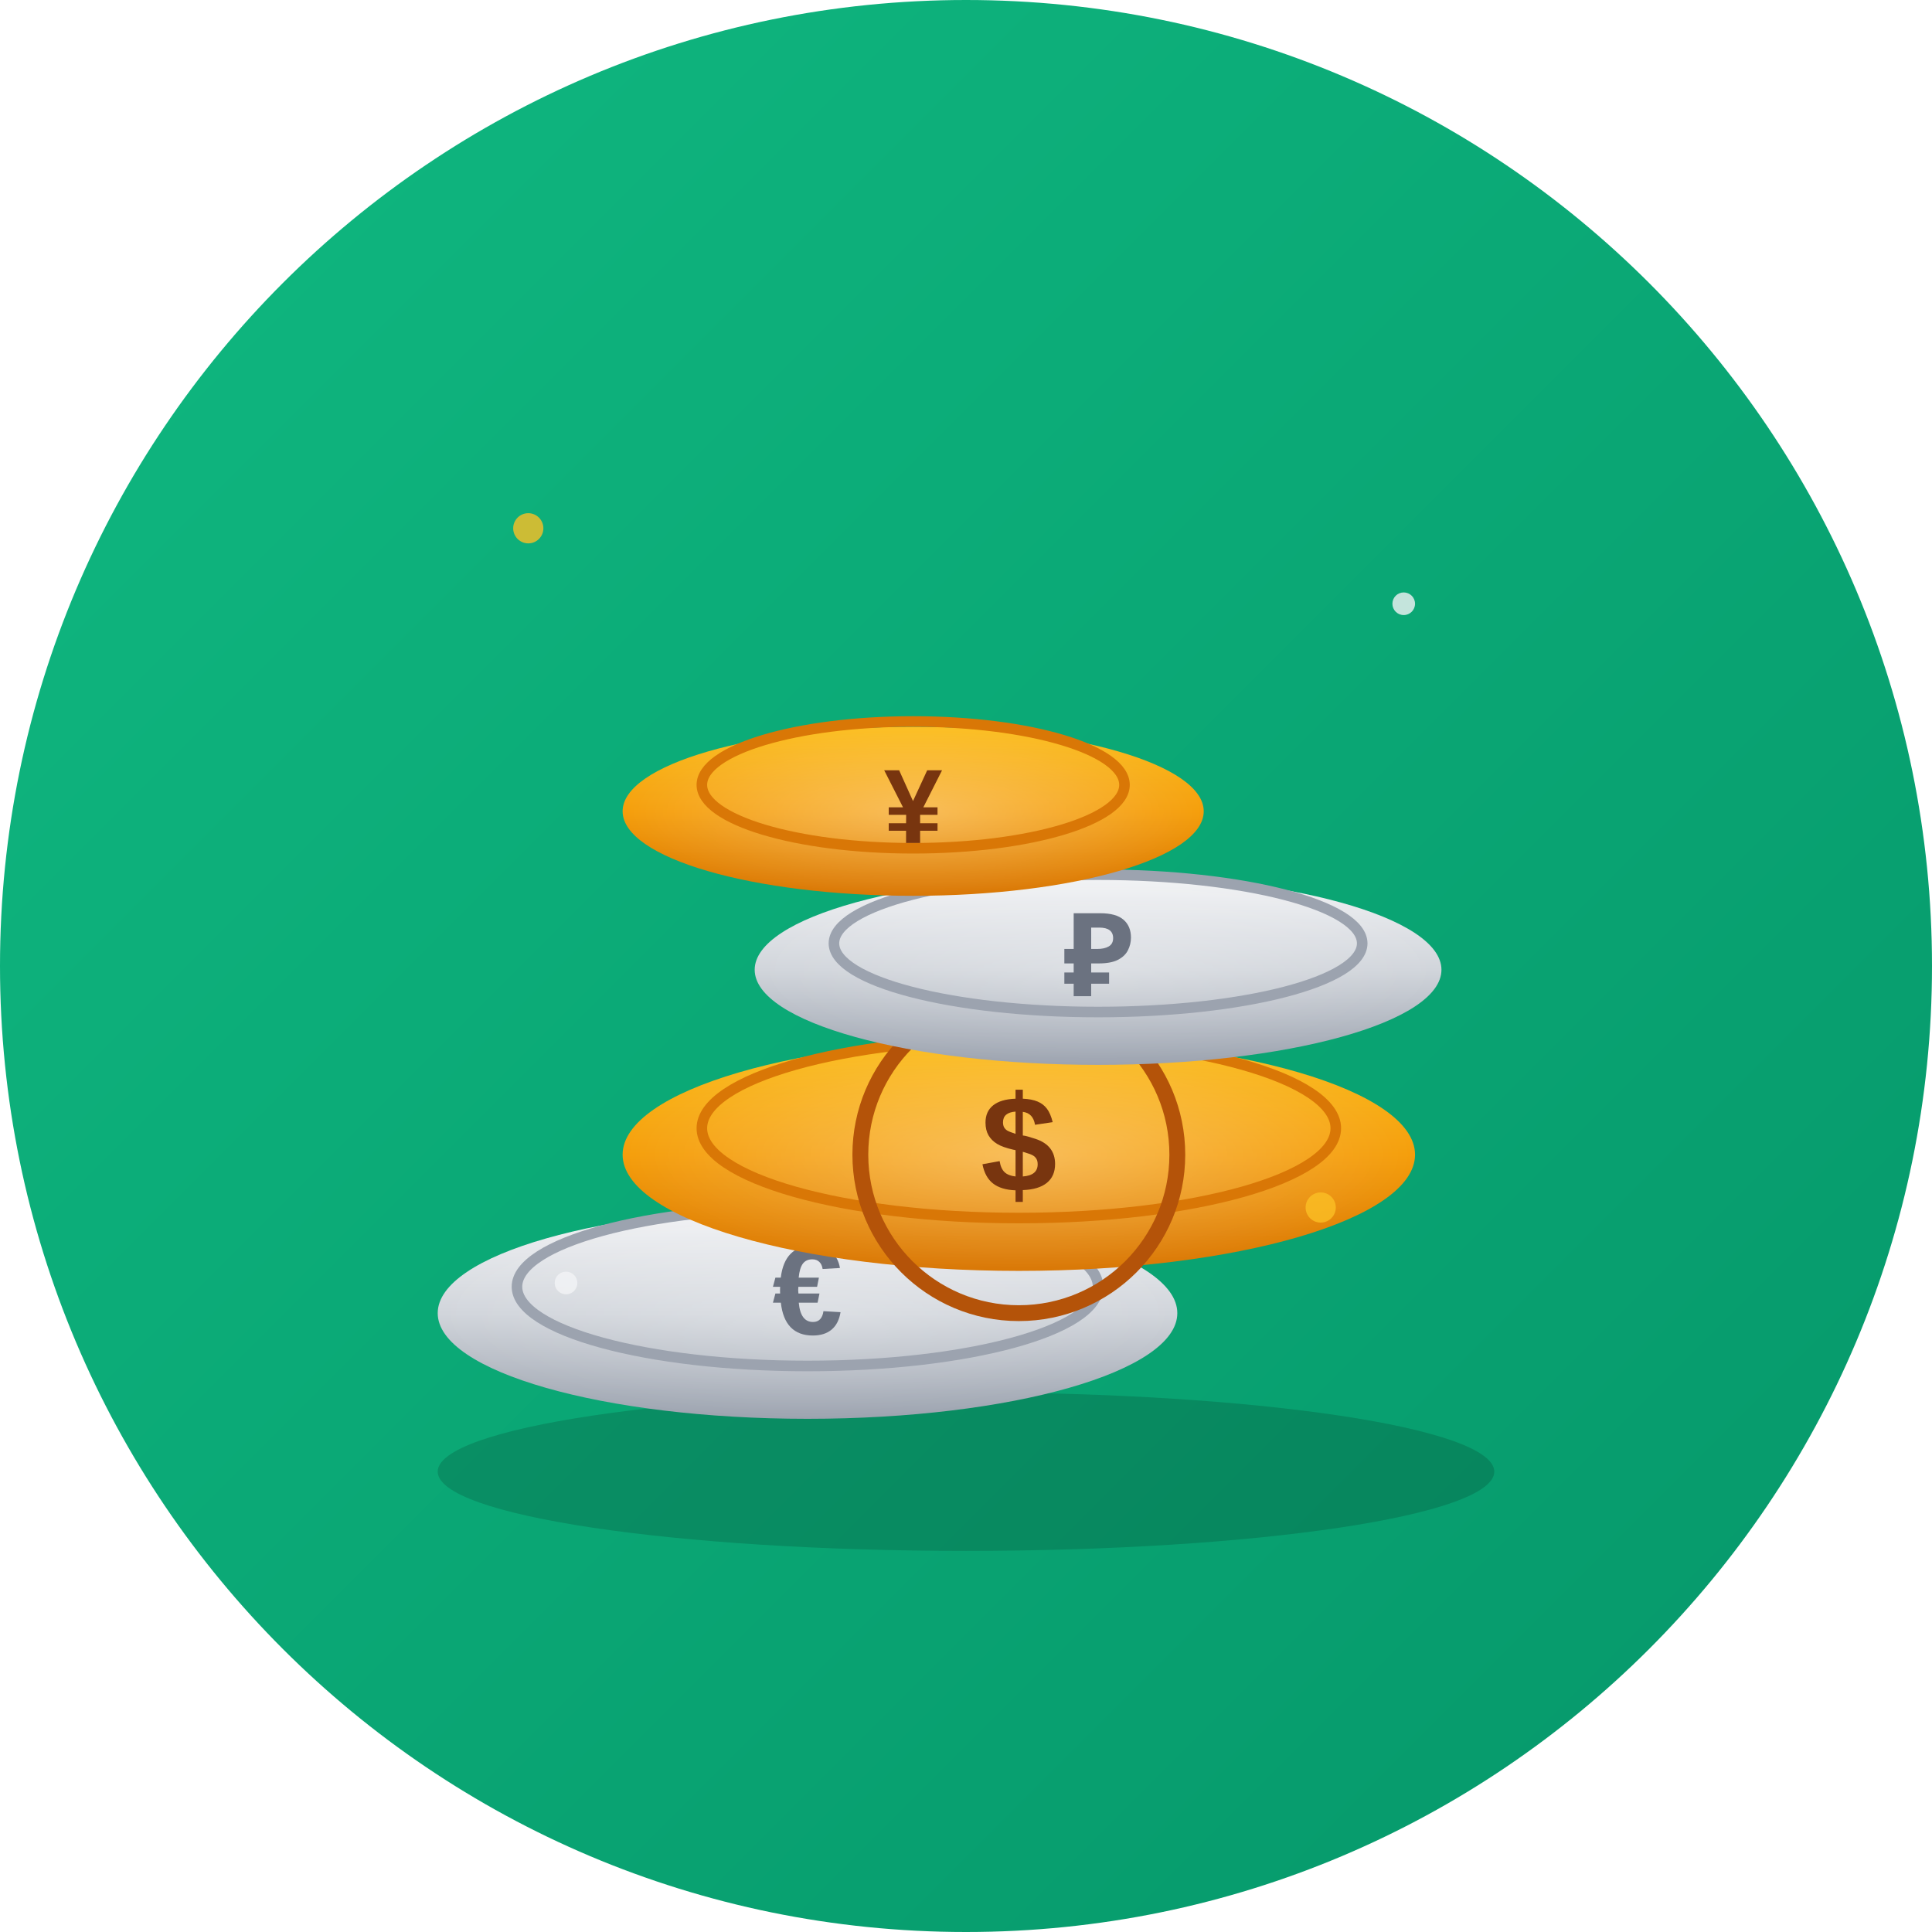
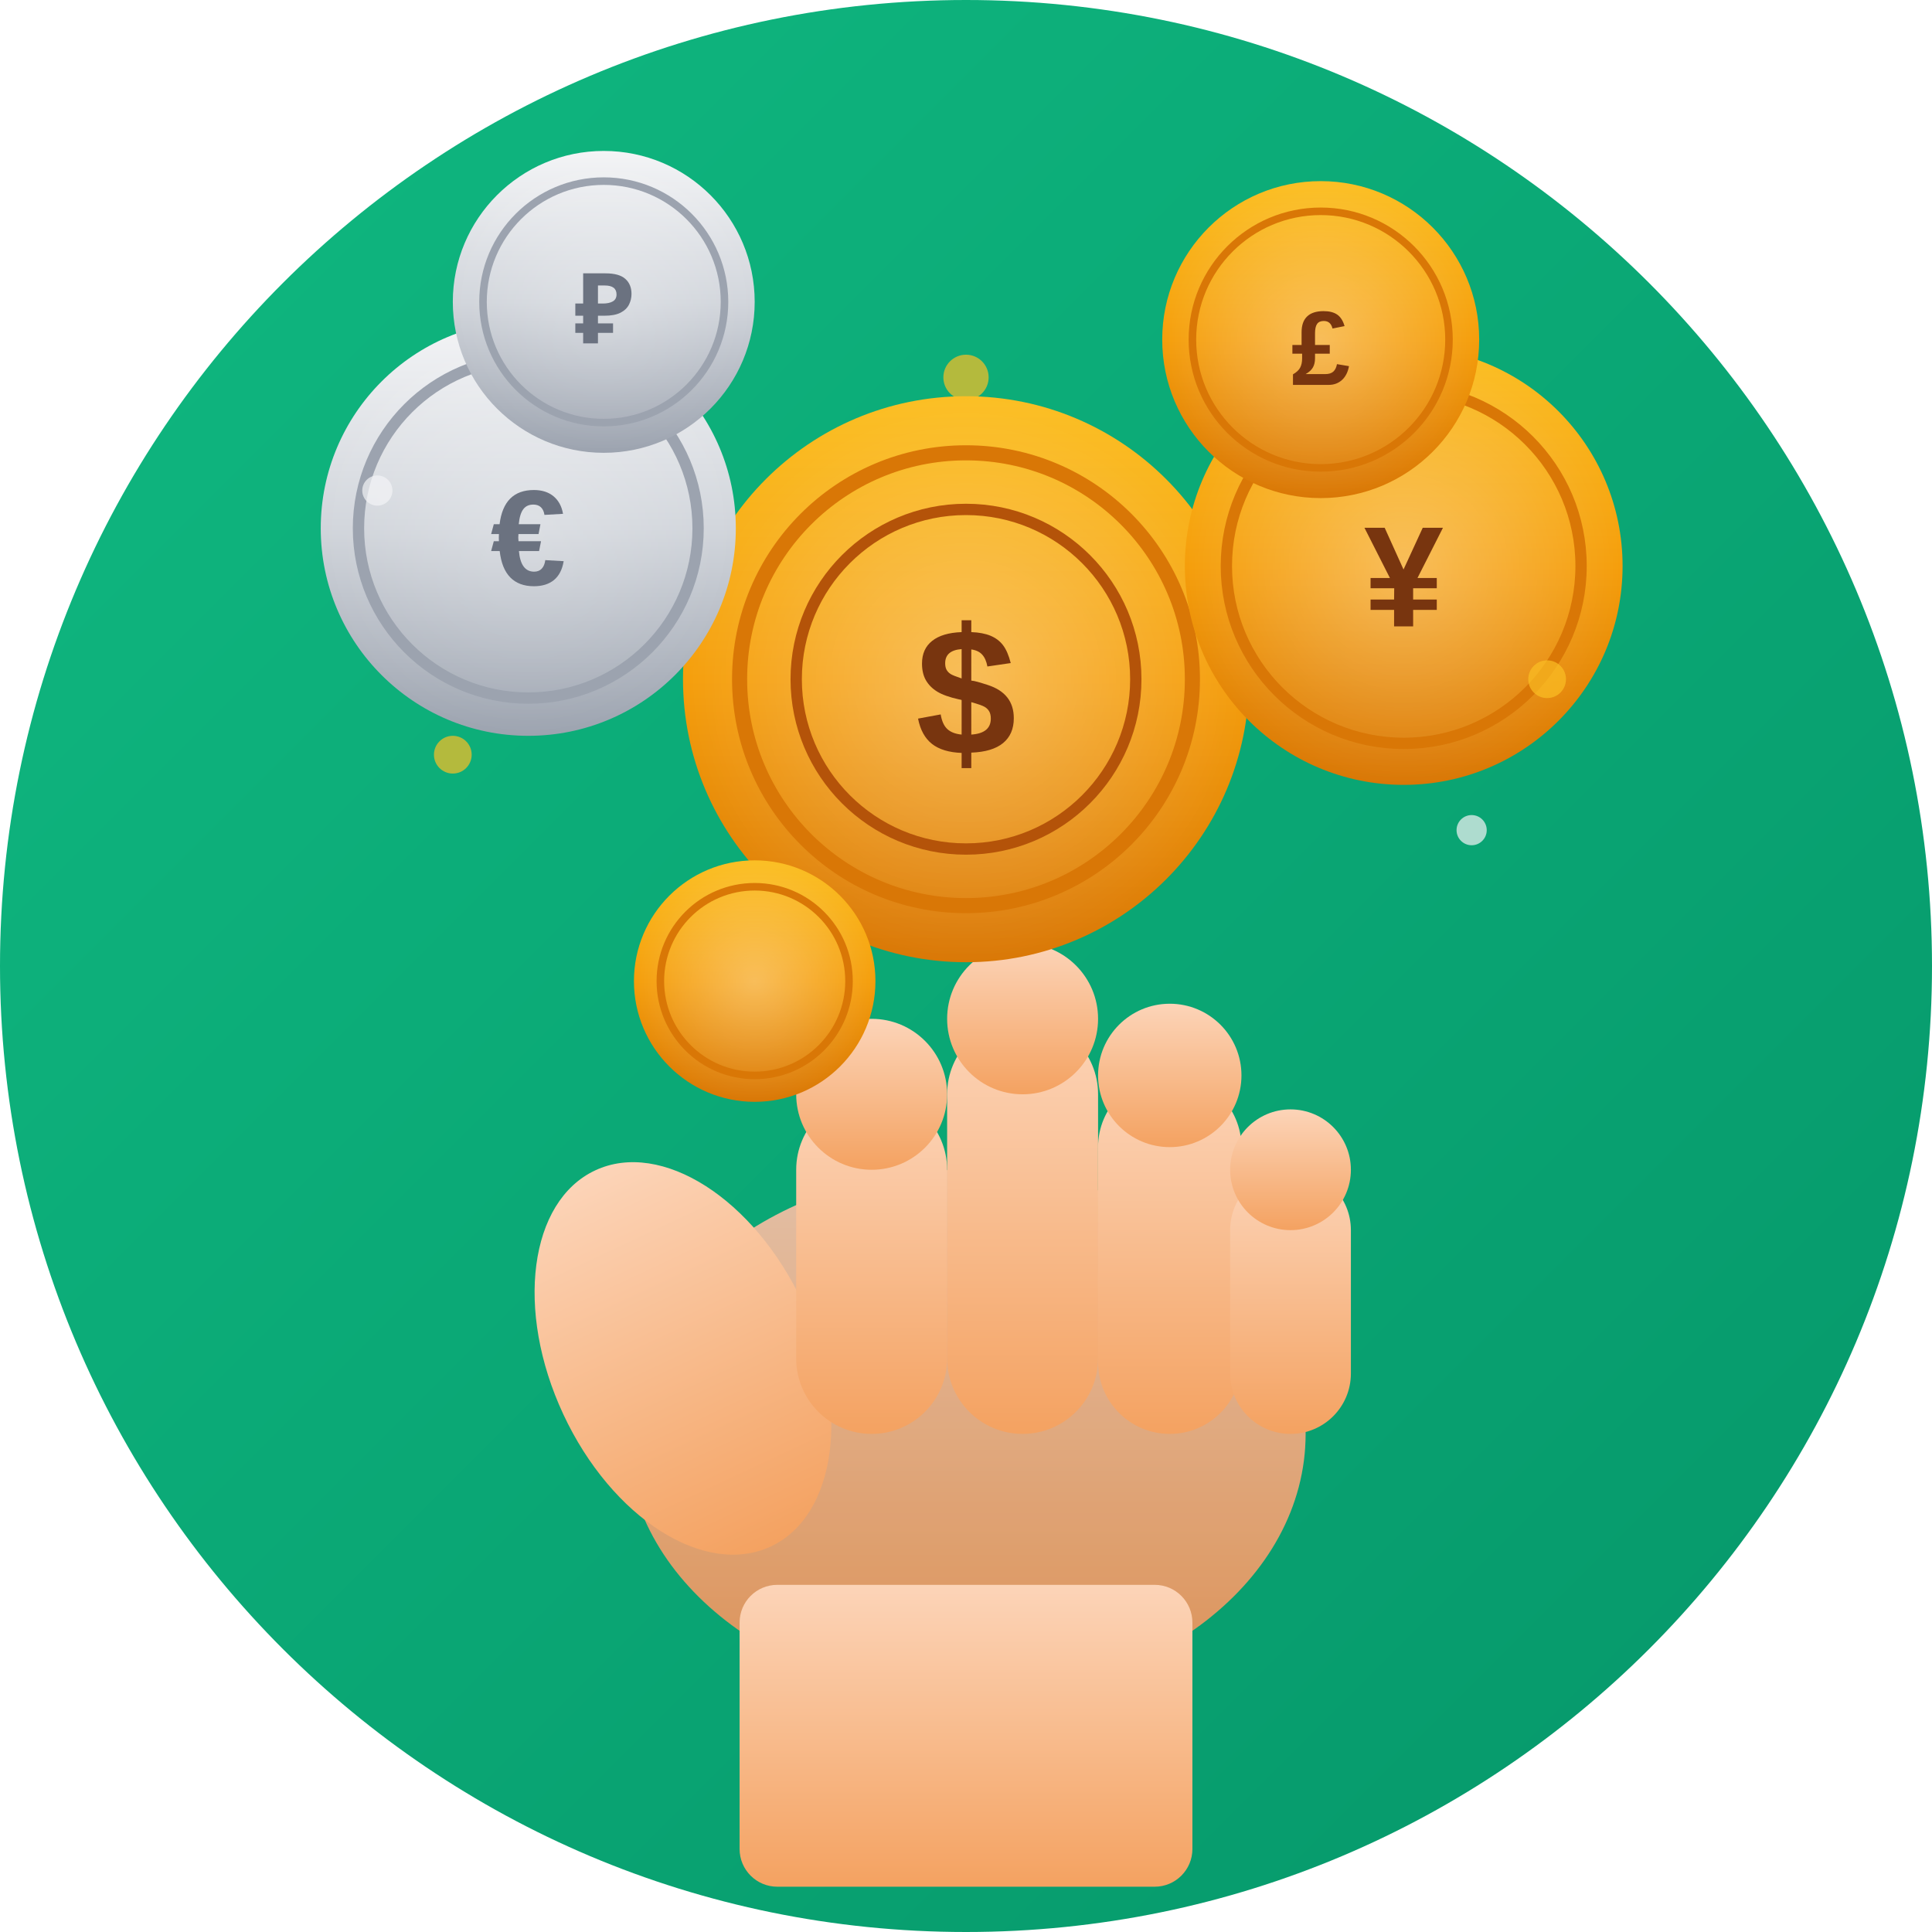
<svg xmlns="http://www.w3.org/2000/svg" viewBox="0 0 512 512" width="512" height="512">
  <defs>
    <linearGradient id="bgGrad" x1="0%" y1="0%" x2="100%" y2="100%">
      <stop offset="0%" style="stop-color:#10b981;stop-opacity:1" />
      <stop offset="100%" style="stop-color:#059669;stop-opacity:1" />
    </linearGradient>
    <linearGradient id="goldGrad" x1="0%" y1="0%" x2="0%" y2="100%">
      <stop offset="0%" style="stop-color:#fbbf24;stop-opacity:1" />
      <stop offset="50%" style="stop-color:#f59e0b;stop-opacity:1" />
      <stop offset="100%" style="stop-color:#d97706;stop-opacity:1" />
    </linearGradient>
    <linearGradient id="silverGrad" x1="0%" y1="0%" x2="0%" y2="100%">
      <stop offset="0%" style="stop-color:#f3f4f6;stop-opacity:1" />
      <stop offset="50%" style="stop-color:#d1d5db;stop-opacity:1" />
      <stop offset="100%" style="stop-color:#9ca3af;stop-opacity:1" />
    </linearGradient>
+     <linearGradient id="skinGrad" x1="0%" y1="0%" x2="0%" y2="100%">
+       <stop offset="0%" style="stop-color:#fcd4b8;stop-opacity:1" />
+       <stop offset="100%" style="stop-color:#f4a261;stop-opacity:1" />
+     </linearGradient>
    <radialGradient id="coinShine">
      <stop offset="0%" style="stop-color:#ffffff;stop-opacity:0.8" />
      <stop offset="100%" style="stop-color:#ffffff;stop-opacity:0" />
    </radialGradient>
  </defs>
  <circle cx="256" cy="256" r="256" fill="url(#bgGrad)" />
-   <g transform="translate(256, 320) scale(1.4)">
-     <ellipse cx="0" cy="50" rx="100" ry="15" fill="#000000" opacity="0.15" />
-     <ellipse cx="-30" cy="20" rx="70" ry="20" fill="url(#silverGrad)" />
-     <ellipse cx="-30" cy="20" rx="70" ry="20" fill="url(#coinShine)" opacity="0.3" />
-     <ellipse cx="-30" cy="15" rx="55" ry="15" fill="none" stroke="#9ca3af" stroke-width="2" />
-     <text x="-30" y="24" text-anchor="middle" font-family="Arial, sans-serif" font-size="24" font-weight="bold" fill="#6b7280">€</text>
-     <ellipse cx="10" cy="-10" rx="75" ry="22" fill="url(#goldGrad)" />
-     <ellipse cx="10" cy="-10" rx="75" ry="22" fill="url(#coinShine)" opacity="0.4" />
-     <ellipse cx="10" cy="-15" rx="60" ry="17" fill="none" stroke="#d97706" stroke-width="2" />
-     <circle cx="10" cy="-10" r="30" fill="none" stroke="#b45309" stroke-width="3" />
-     <text x="10" y="-3" text-anchor="middle" font-family="Arial, sans-serif" font-size="26" font-weight="bold" fill="#78350f">$</text>
-     <ellipse cx="25" cy="-45" rx="65" ry="18" fill="url(#silverGrad)" />
-     <ellipse cx="25" cy="-45" rx="65" ry="18" fill="url(#coinShine)" opacity="0.3" />
-     <ellipse cx="25" cy="-50" rx="50" ry="13" fill="none" stroke="#9ca3af" stroke-width="2" />
-     <text x="25" y="-40" text-anchor="middle" font-family="Arial, sans-serif" font-size="22" font-weight="bold" fill="#6b7280">₽</text>
-     <ellipse cx="-10" cy="-75" rx="55" ry="16" fill="url(#goldGrad)" />
-     <ellipse cx="-10" cy="-75" rx="55" ry="16" fill="url(#coinShine)" opacity="0.4" />
-     <ellipse cx="-10" cy="-80" rx="40" ry="12" fill="none" stroke="#d97706" stroke-width="2" />
-     <text x="-10" y="-69" text-anchor="middle" font-family="Arial, sans-serif" font-size="20" font-weight="bold" fill="#78350f">¥</text>
+   <g transform="translate(256, 380)">
+     <ellipse cx="0" cy="0" rx="90" ry="70" fill="url(#skinGrad)" />
+     <ellipse cx="0" cy="0" rx="90" ry="70" fill="#000" opacity="0.1" />
+     <ellipse cx="-75" cy="-20" rx="35" ry="55" fill="url(#skinGrad)" transform="rotate(-25 -75 -20)" />
+     <rect x="-45" y="-90" width="40" height="90" rx="20" fill="url(#skinGrad)" />
+     <circle cx="-25" cy="-90" r="20" fill="url(#skinGrad)" />
+     <rect x="-5" y="-110" width="40" height="110" rx="20" fill="url(#skinGrad)" />
+     <circle cx="15" cy="-110" r="20" fill="url(#skinGrad)" />
+     <rect x="35" y="-95" width="38" height="95" rx="19" fill="url(#skinGrad)" />
+     <circle cx="54" cy="-95" r="19" fill="url(#skinGrad)" />
+     <rect x="70" y="-70" width="32" height="70" rx="16" fill="url(#skinGrad)" />
+     <circle cx="86" cy="-70" r="16" fill="url(#skinGrad)" />
+     <rect x="-60" y="40" width="120" height="80" rx="10" fill="url(#skinGrad)" />
  </g>
-   <g opacity="0.8">
-     <circle cx="140" cy="140" r="4" fill="#fbbf24" />
-     <circle cx="372" cy="160" r="3" fill="#f3f4f6" />
-     <circle cx="350" cy="320" r="4" fill="#fbbf24" />
-     <circle cx="150" cy="340" r="3" fill="#f3f4f6" />
+   <g>
+     <g transform="translate(256, 180)">
+       <ellipse cx="0" cy="0" rx="75" ry="75" fill="url(#goldGrad)" />
+       <ellipse cx="0" cy="0" rx="75" ry="75" fill="url(#coinShine)" opacity="0.4" />
+       <circle cx="0" cy="0" r="60" fill="none" stroke="#d97706" stroke-width="4" />
+       <circle cx="0" cy="0" r="45" fill="none" stroke="#b45309" stroke-width="3" />
+       <text x="0" y="20" text-anchor="middle" font-family="Arial, sans-serif" font-size="48" font-weight="bold" fill="#78350f">$</text>
+     </g>
+     <g transform="translate(140, 140)">
+       <ellipse cx="0" cy="0" rx="55" ry="55" fill="url(#silverGrad)" />
+       <ellipse cx="0" cy="0" rx="55" ry="55" fill="url(#coinShine)" opacity="0.3" />
+       <circle cx="0" cy="0" r="45" fill="none" stroke="#9ca3af" stroke-width="3" />
+       <text x="0" y="15" text-anchor="middle" font-family="Arial, sans-serif" font-size="36" font-weight="bold" fill="#6b7280">€</text>
+     </g>
+     <g transform="translate(372, 150)">
+       <ellipse cx="0" cy="0" rx="58" ry="58" fill="url(#goldGrad)" />
+       <ellipse cx="0" cy="0" rx="58" ry="58" fill="url(#coinShine)" opacity="0.4" />
+       <circle cx="0" cy="0" r="47" fill="none" stroke="#d97706" stroke-width="3" />
+       <text x="0" y="16" text-anchor="middle" font-family="Arial, sans-serif" font-size="38" font-weight="bold" fill="#78350f">¥</text>
+     </g>
+     <g transform="translate(160, 80)">
+       <ellipse cx="0" cy="0" rx="40" ry="40" fill="url(#silverGrad)" />
+       <ellipse cx="0" cy="0" rx="40" ry="40" fill="url(#coinShine)" opacity="0.3" />
+       <circle cx="0" cy="0" r="32" fill="none" stroke="#9ca3af" stroke-width="2" />
+       <text x="0" y="11" text-anchor="middle" font-family="Arial, sans-serif" font-size="26" font-weight="bold" fill="#6b7280">₽</text>
+     </g>
+     <g transform="translate(350, 90)">
+       <ellipse cx="0" cy="0" rx="42" ry="42" fill="url(#goldGrad)" />
+       <ellipse cx="0" cy="0" rx="42" ry="42" fill="url(#coinShine)" opacity="0.4" />
+       <circle cx="0" cy="0" r="34" fill="none" stroke="#d97706" stroke-width="2" />
+       <text x="0" y="12" text-anchor="middle" font-family="Arial, sans-serif" font-size="28" font-weight="bold" fill="#78350f">£</text>
+     </g>
+     <g transform="translate(200, 260)">
+       <ellipse cx="0" cy="0" rx="32" ry="32" fill="url(#goldGrad)" />
+       <ellipse cx="0" cy="0" rx="32" ry="32" fill="url(#coinShine)" opacity="0.4" />
+       <circle cx="0" cy="0" r="25" fill="none" stroke="#d97706" stroke-width="2" />
+     </g>
+   </g>
+   <g opacity="0.7">
+     <circle cx="120" cy="200" r="5" fill="#fbbf24" />
+     <circle cx="390" cy="220" r="4" fill="#f3f4f6" />
+     <circle cx="256" cy="100" r="6" fill="#fbbf24" />
+     <circle cx="100" cy="130" r="4" fill="#f3f4f6" />
+     <circle cx="410" cy="180" r="5" fill="#fbbf24" />
  </g>
</svg>
